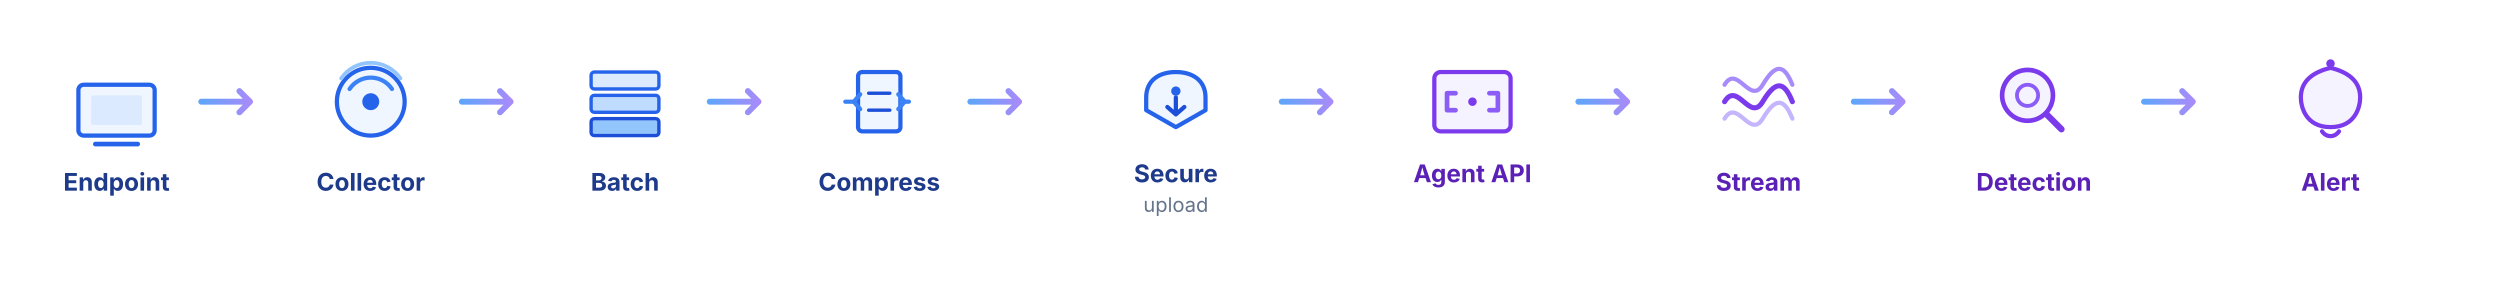
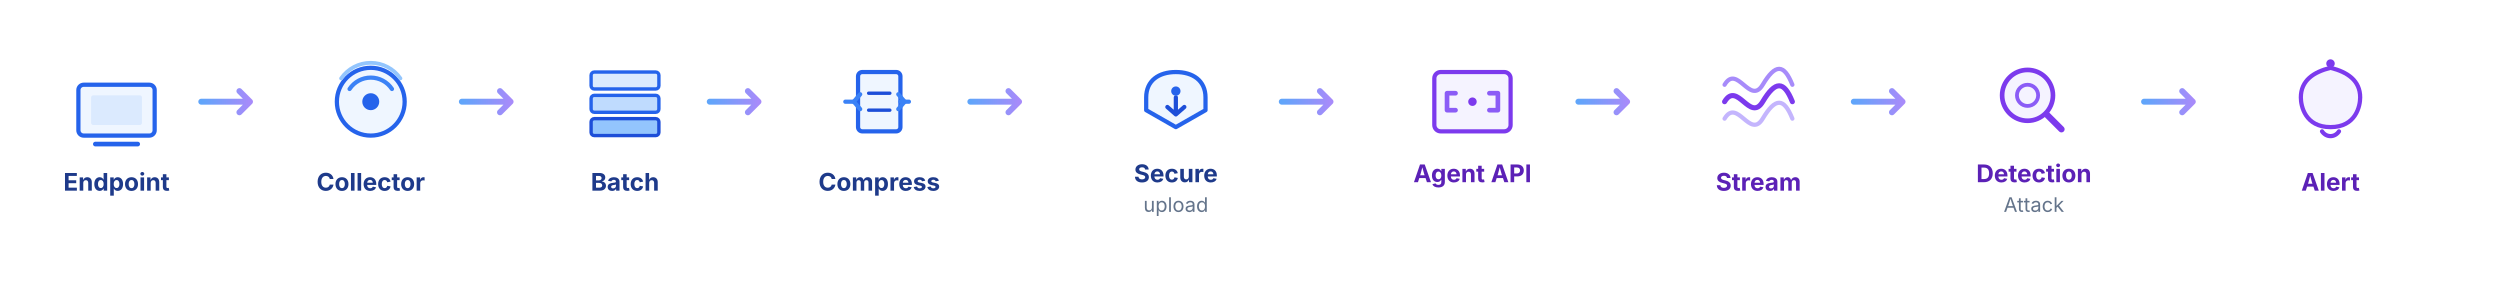
<svg xmlns="http://www.w3.org/2000/svg" viewBox="0 0 1180 145" role="img" aria-labelledby="title desc">
  <defs>
    <linearGradient id="arrow" x1="0%" y1="0%" x2="100%" y2="0%">
      <stop offset="0%" stop-color="#60A5FA" />
      <stop offset="100%" stop-color="#A78BFA" />
    </linearGradient>
    <style>
      .lbl { font-family: ui-sans-serif, system-ui, -apple-system, Segoe UI, sans-serif; font-size: 11.5px; font-weight: 700; }
      .sub { font-family: ui-sans-serif, system-ui, -apple-system, Segoe UI, sans-serif; font-size: 9.5px; fill: #64748B; }
    </style>
  </defs>
  <g transform="translate(55,48)">
    <rect x="-18" y="-8" width="36" height="24" rx="2.5" fill="#EFF6FF" stroke="#2563EB" stroke-width="2" />
    <rect x="-12" y="-3" width="24" height="14" rx="1" fill="#DBEAFE" />
    <path d="M-10 20 H10" stroke="#2563EB" stroke-width="2.2" stroke-linecap="round" />
    <text class="lbl" y="42" text-anchor="middle" fill="#1E3A8A">Endpoint</text>
  </g>
  <path d="M95 48 H118 L113 43 M118 48 L113 53" fill="none" stroke="url(#arrow)" stroke-width="2.8" stroke-linecap="round" stroke-linejoin="round" />
  <g transform="translate(175,48)">
    <circle r="16" fill="#EFF6FF" stroke="#2563EB" stroke-width="2" />
    <circle r="4" fill="#2563EB" />
    <path d="M-10 -6 A12 12 0 0 1 10 -6" fill="none" stroke="#3B82F6" stroke-width="2" stroke-linecap="round" />
    <path d="M-14 -11 A17 17 0 0 1 14 -11" fill="none" stroke="#93C5FD" stroke-width="1.8" stroke-linecap="round" />
    <text class="lbl" y="42" text-anchor="middle" fill="#1E3A8A">Collector</text>
  </g>
  <path d="M218 48 H241 L236 43 M241 48 L236 53" fill="none" stroke="url(#arrow)" stroke-width="2.8" stroke-linecap="round" stroke-linejoin="round" />
  <g transform="translate(295,48)">
    <rect x="-16" y="-14" width="32" height="8" rx="1.5" fill="#DBEAFE" stroke="#2563EB" stroke-width="1.6" />
    <rect x="-16" y="-3" width="32" height="8" rx="1.5" fill="#BFDBFE" stroke="#2563EB" stroke-width="1.6" />
    <rect x="-16" y="8" width="32" height="8" rx="1.5" fill="#93C5FD" stroke="#1D4ED8" stroke-width="1.6" />
    <text class="lbl" y="42" text-anchor="middle" fill="#1E3A8A">Batch</text>
  </g>
  <path d="M335 48 H358 L353 43 M358 48 L353 53" fill="none" stroke="url(#arrow)" stroke-width="2.8" stroke-linecap="round" stroke-linejoin="round" />
  <g transform="translate(415,48)">
    <rect x="-10" y="-14" width="20" height="28" rx="2" fill="#EFF6FF" stroke="#2563EB" stroke-width="2" />
    <path d="M-16 0 H-12 M10 0 H14" stroke="#3B82F6" stroke-width="2" stroke-linecap="round" />
    <path d="M-12 0 l3 -3.5 M-12 0 l3 3.5 M12 0 l-3 -3.5 M12 0 l-3 3.5" fill="none" stroke="#3B82F6" stroke-width="2" stroke-linecap="round" stroke-linejoin="round" />
    <path d="M-5 -4 H5 M-5 4 H5" stroke="#1D4ED8" stroke-width="1.6" stroke-linecap="round" />
    <text class="lbl" y="42" text-anchor="middle" fill="#1E3A8A">Compress</text>
  </g>
  <path d="M458 48 H481 L476 43 M481 48 L476 53" fill="none" stroke="url(#arrow)" stroke-width="2.8" stroke-linecap="round" stroke-linejoin="round" />
  <g transform="translate(555,48)">
    <path d="M0 12 L-14 4 V-2              C-14 -10 -8 -14 0 -14              C8 -14 14 -10 14 -2 V4 Z" fill="#EFF6FF" stroke="#2563EB" stroke-width="2" stroke-linejoin="round" />
    <path d="M0 -2 v8 M0 6 l4 -3.5 M0 6 l-4 -3.5" fill="none" stroke="#1D4ED8" stroke-width="2" stroke-linecap="round" stroke-linejoin="round" />
    <circle cx="0" cy="-5" r="2.2" fill="#2563EB" />
    <text class="lbl" y="38" text-anchor="middle" fill="#1E3A8A">Secure</text>
    <text class="sub" y="52" text-anchor="middle">upload</text>
  </g>
  <path d="M605 48 H628 L623 43 M628 48 L623 53" fill="none" stroke="url(#arrow)" stroke-width="2.8" stroke-linecap="round" stroke-linejoin="round" />
  <g transform="translate(695,48)">
    <rect x="-18" y="-14" width="36" height="28" rx="3" fill="#F5F3FF" stroke="#7C3AED" stroke-width="2" />
    <path d="M-8 -4 h-4 v8 h4 M8 -4 h4 v8 h-4" fill="none" stroke="#8B5CF6" stroke-width="2.2" stroke-linecap="round" stroke-linejoin="round" />
    <circle cx="0" cy="0" r="2" fill="#7C3AED" />
    <text class="lbl" y="38" text-anchor="middle" fill="#5B21B6">Agent API</text>
  </g>
  <path d="M745 48 H768 L763 43 M768 48 L763 53" fill="none" stroke="url(#arrow)" stroke-width="2.8" stroke-linecap="round" stroke-linejoin="round" />
  <g transform="translate(830,48)">
    <path d="M-16 0 C-10 -10 -4 10 2 0 S12 -10 16 0" fill="none" stroke="#7C3AED" stroke-width="2.4" stroke-linecap="round" />
    <path d="M-16 8 C-10 -2 -4 18 2 8 S12 -2 16 8" fill="none" stroke="#C4B5FD" stroke-width="2" stroke-linecap="round" />
    <path d="M-16 -8 C-10 -18 -4 2 2 -8 S12 -18 16 -8" fill="none" stroke="#A78BFA" stroke-width="2" stroke-linecap="round" />
    <text class="lbl" y="42" text-anchor="middle" fill="#5B21B6">Stream</text>
  </g>
  <path d="M875 48 H898 L893 43 M898 48 L893 53" fill="none" stroke="url(#arrow)" stroke-width="2.8" stroke-linecap="round" stroke-linejoin="round" />
  <g transform="translate(960,48)">
    <circle cx="-3" cy="-3" r="12" fill="#F5F3FF" stroke="#7C3AED" stroke-width="2.2" />
    <circle cx="-3" cy="-3" r="5" fill="none" stroke="#8B5CF6" stroke-width="1.8" />
    <path d="M6 6 L13 13" stroke="#7C3AED" stroke-width="3" stroke-linecap="round" />
-     <text class="lbl" y="42" text-anchor="middle" fill="#5B21B6">Detection</text>
+     <text class="lbl" y="38" text-anchor="middle" fill="#5B21B6">Detection</text>
+     <text class="sub" y="52" text-anchor="middle">Attack</text>
  </g>
  <path d="M1012 48 H1035 L1030 43 M1035 48 L1030 53" fill="none" stroke="url(#arrow)" stroke-width="2.8" stroke-linecap="round" stroke-linejoin="round" />
  <g transform="translate(1100,48)">
    <path d="M0 12              C-12 12 -14 2 -14 -2              C-14 -10 -8 -14 0 -16              C8 -14 14 -10 14 -2              C14 2 12 12 0 12 Z" fill="#F5F3FF" stroke="#7C3AED" stroke-width="2" stroke-linejoin="round" />
    <path d="M-4 14 C-2 17 2 17 4 14" fill="none" stroke="#7C3AED" stroke-width="2" stroke-linecap="round" />
    <circle cx="0" cy="-18" r="2" fill="#7C3AED" />
    <text class="lbl" y="42" text-anchor="middle" fill="#5B21B6">Alert</text>
  </g>
</svg>
